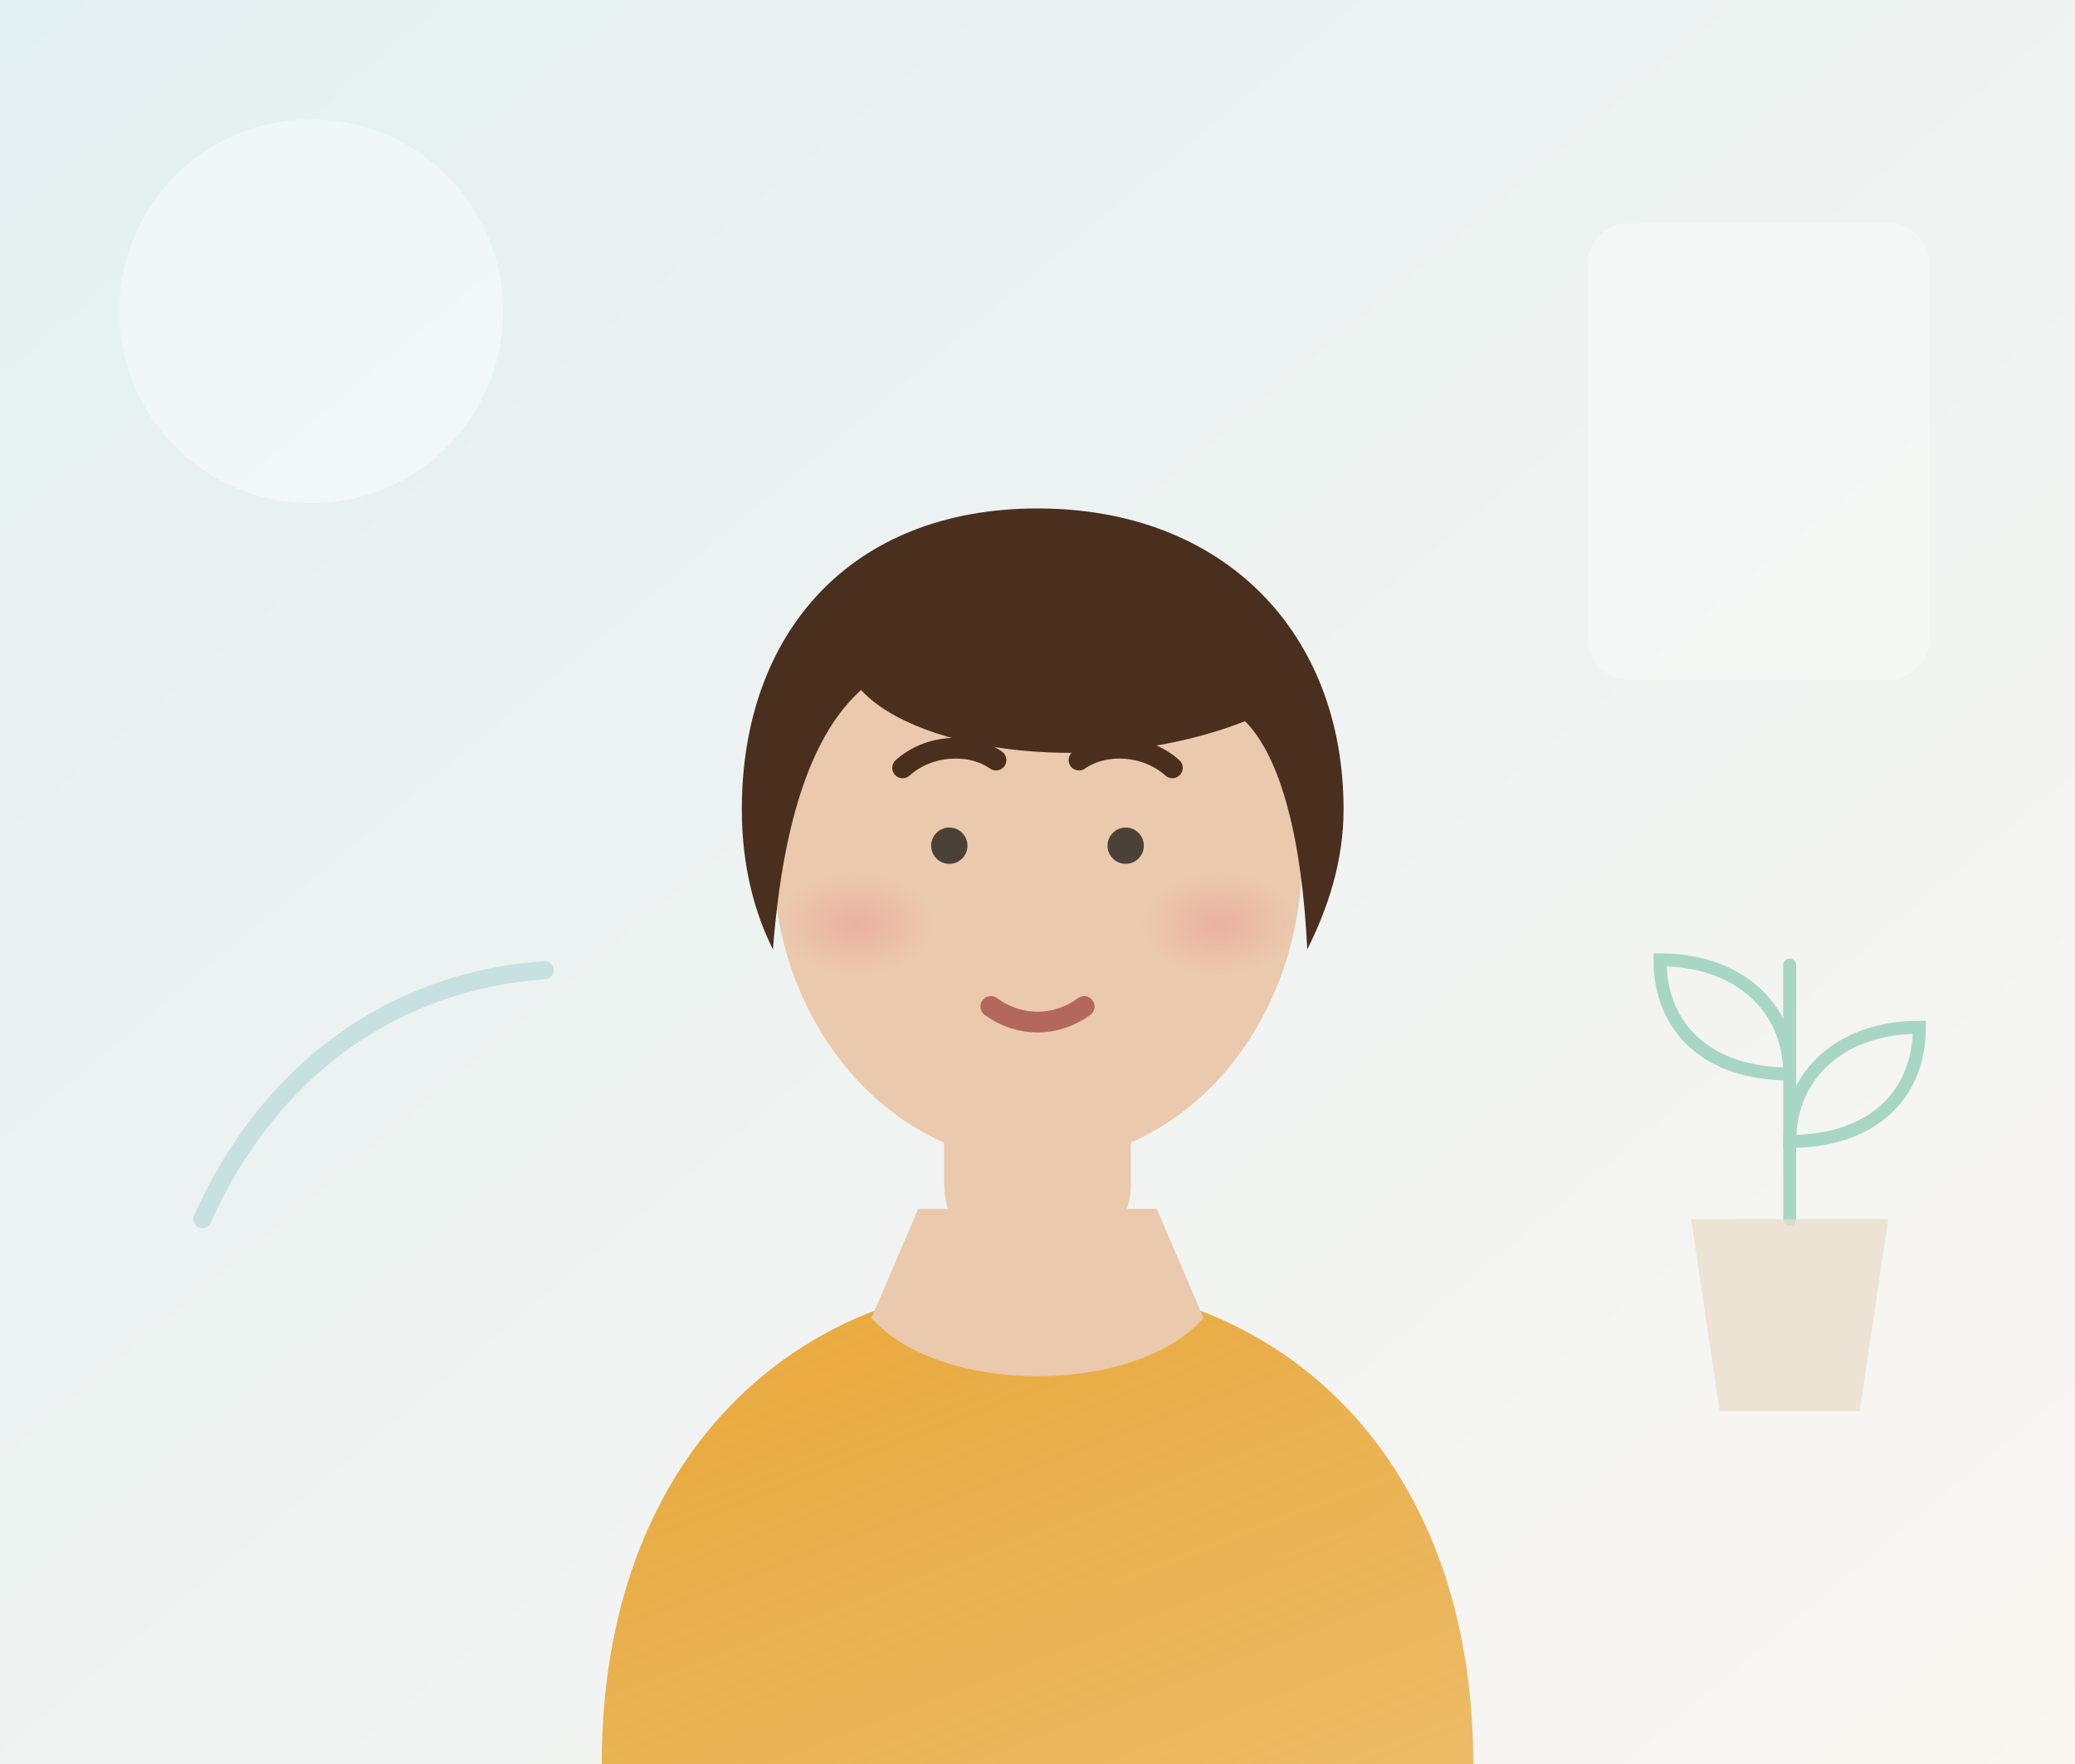
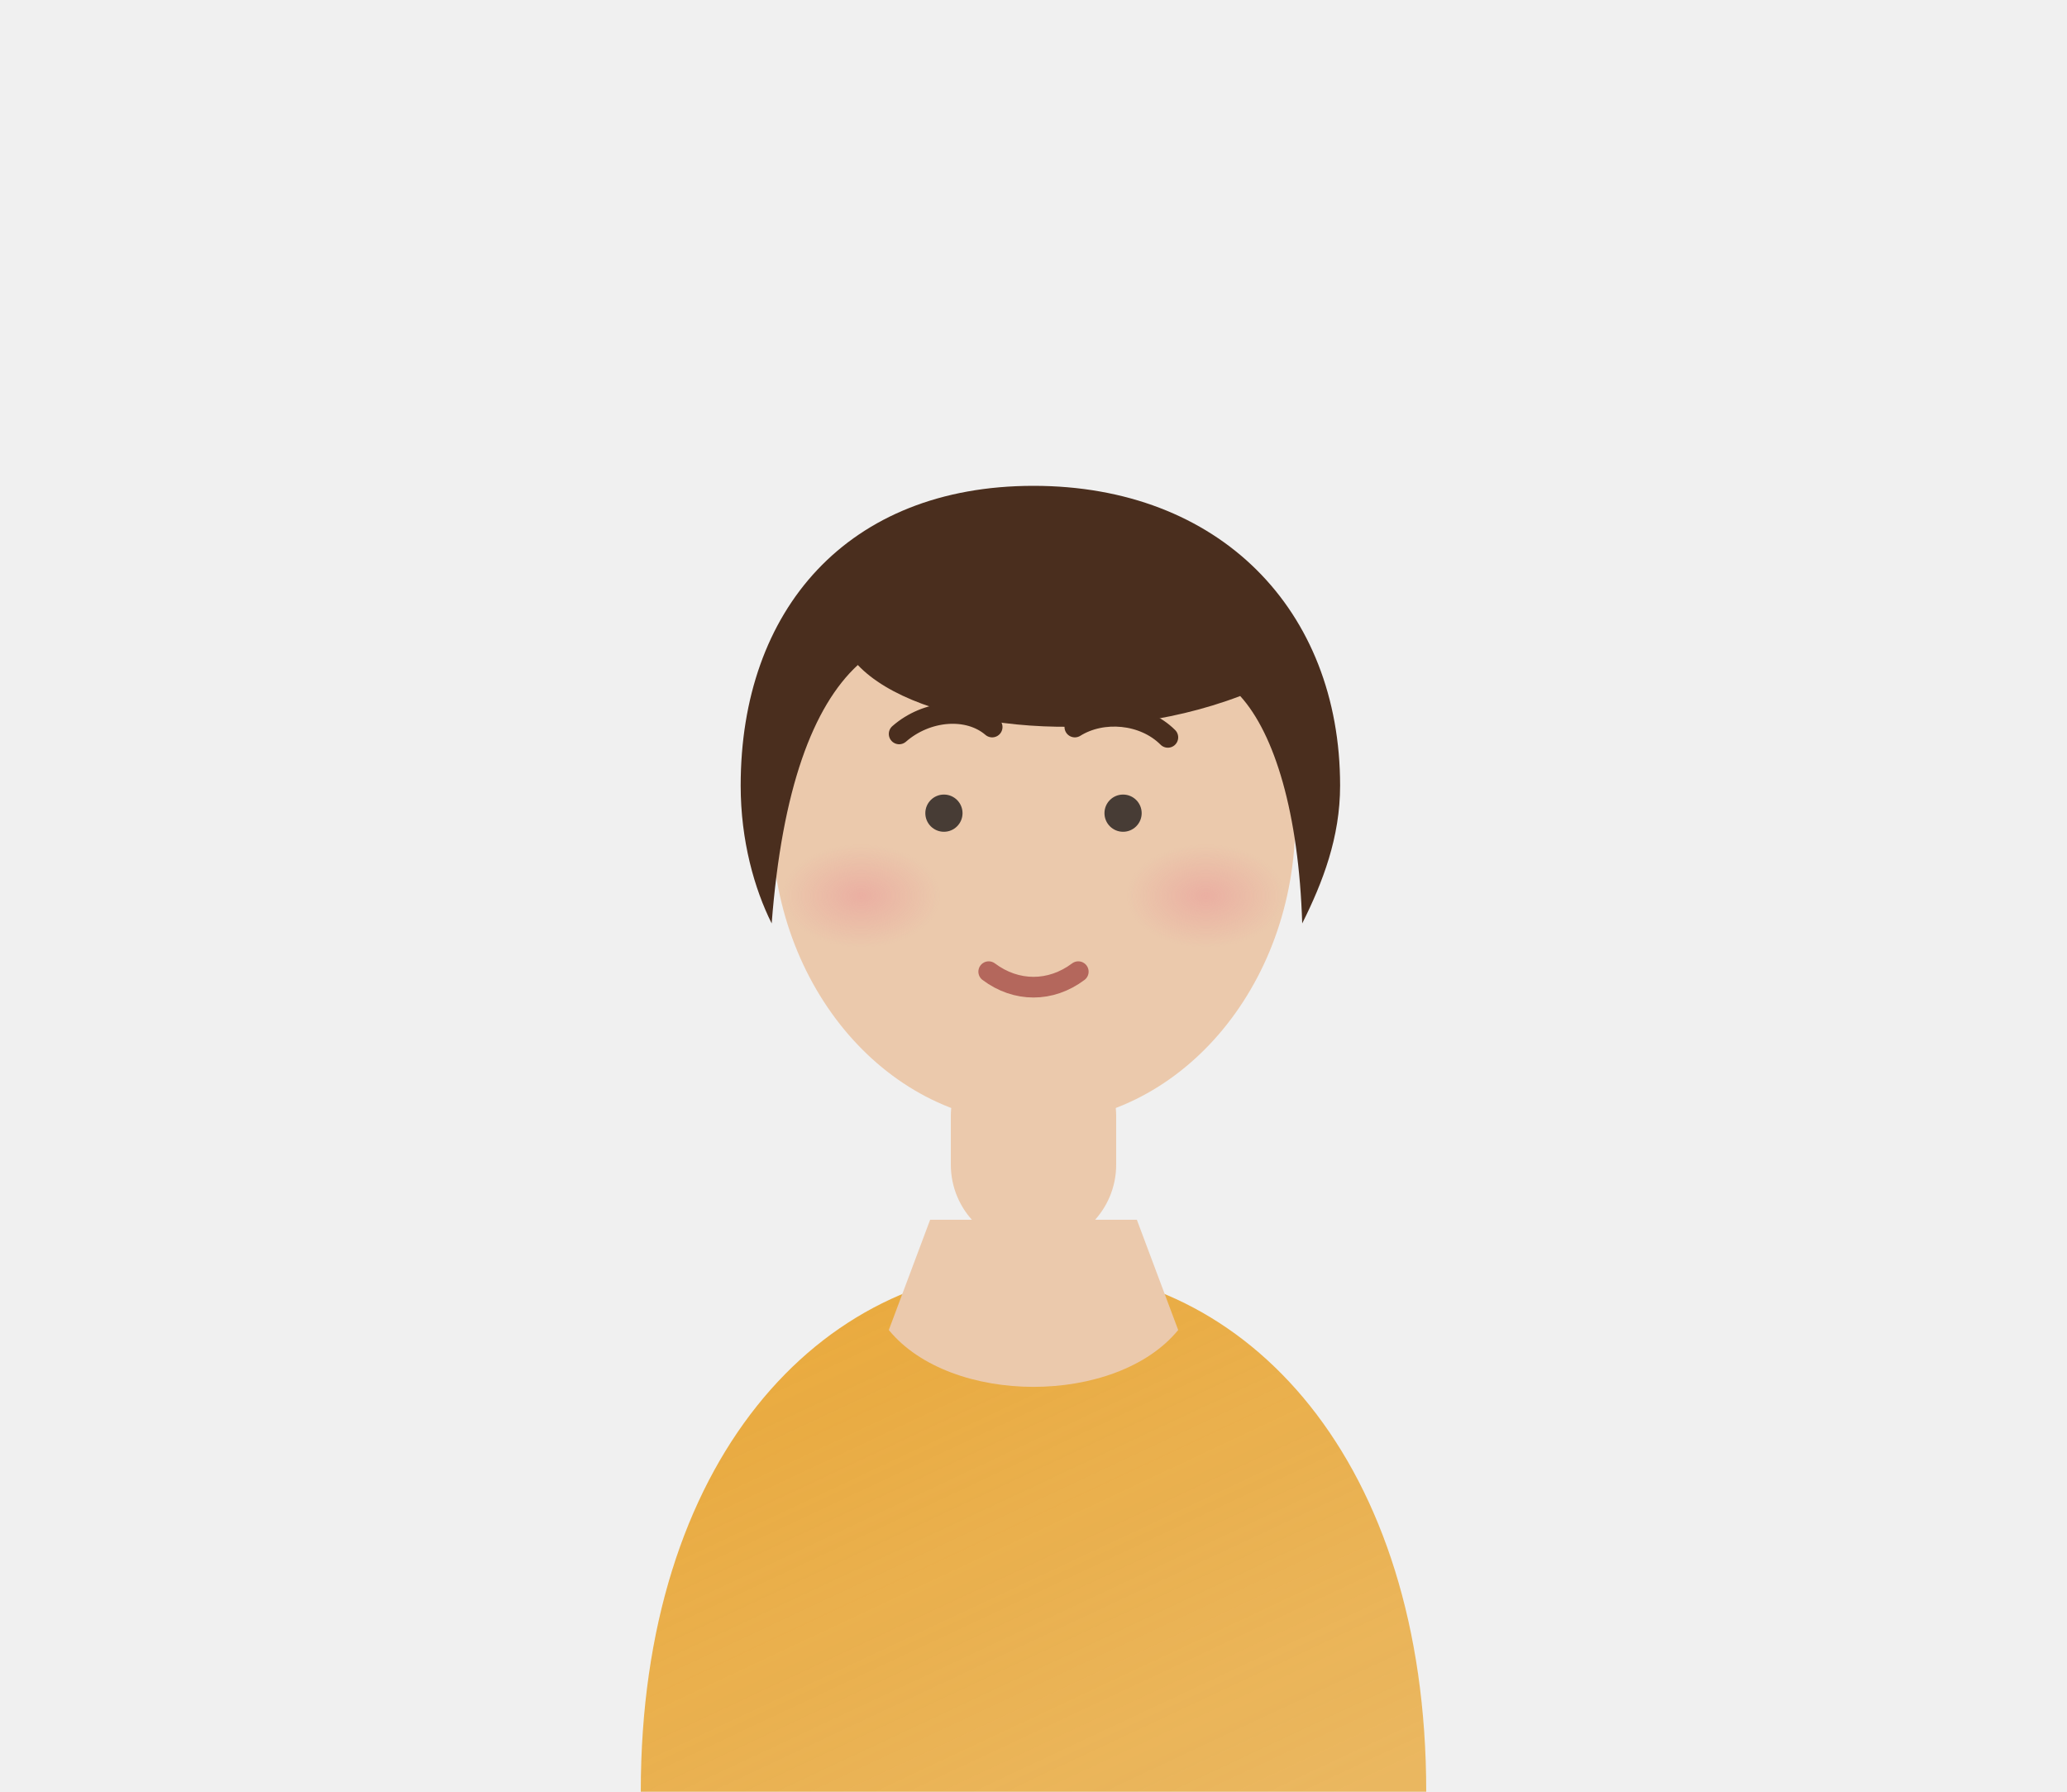
- <svg xmlns="http://www.w3.org/2000/svg" viewBox="0 0 800 680" width="800" height="680" role="img" aria-label="Portrait placeholder">
+ <svg xmlns="http://www.w3.org/2000/svg" viewBox="0 0 600 520" width="600" height="520" role="img" aria-label="Portrait placeholder">
  <defs>
-     <linearGradient id="bg" x1="0" y1="0" x2="1" y2="1">
-       <stop offset="0%" stop-color="#E3F0F1" />
-       <stop offset="100%" stop-color="#FAF6F2" />
-     </linearGradient>
    <linearGradient id="cloth" x1="0.2" y1="0" x2="0.9" y2="1">
      <stop offset="0%" stop-color="#E9A93C" />
-       <stop offset="100%" stop-color="#E9A93C" stop-opacity="0.78" />
+       <stop offset="100%" stop-color="#E9A93C" stop-opacity="0.8" />
    </linearGradient>
    <radialGradient id="cheek" cx="0.5" cy="0.5" r="0.5">
-       <stop offset="0%" stop-color="#E9728A" stop-opacity="0.28" />
+       <stop offset="0%" stop-color="#E9728A" stop-opacity="0.3" />
      <stop offset="100%" stop-color="#E9728A" stop-opacity="0" />
    </radialGradient>
  </defs>
-   <rect width="800" height="680" fill="url(#bg)" />
-   <circle cx="120" cy="120" r="74" fill="#FFFFFF" opacity="0.42" />
-   <rect x="612" y="86" width="132" height="176" rx="16" fill="#FFFFFF" opacity="0.34" />
-   <path d="M78 470c26-58 74-92 132-96" stroke="#53ABB3" stroke-opacity="0.24" stroke-width="7" fill="none" stroke-linecap="round" />
-   <g opacity="0.5" stroke="#5CB89A" stroke-width="5" fill="none" stroke-linecap="round">
-     <path d="M690 470V372" />
-     <path d="M690 414c-32 0-50-18-50-44 30 0 50 18 50 44Z" />
-     <path d="M690 440c32 0 50-18 50-44-30 0-50 18-50 44Z" />
-   </g>
-   <path d="M652 470h76l-11 74h-54Z" fill="#E9DDCB" opacity="0.75" />
-   <path d="M232 680c0-118 74-186 168-186s168 68 168 186Z" fill="url(#cloth)" />
-   <path d="M336 508c26 30 102 30 128 0l-18-42H354Z" fill="#EBC9AC" />
-   <rect x="364" y="404" width="72" height="86" rx="34" fill="#EBC9AC" />
-   <ellipse cx="400" cy="330" rx="102" ry="118" fill="#EBC9AC" />
-   <path d="M400 196c-72 0-114 48-114 116 0 22 5 40 12 54 4-52 16-84 34-100 22 24 92 34 148 12 14 14 22 46 24 88 8-16 14-34 14-54 0-68-46-116-118-116Z" fill="#4A2E1E" />
-   <circle cx="366" cy="326" r="7" fill="#2A2320" opacity="0.82" />
-   <circle cx="434" cy="326" r="7" fill="#2A2320" opacity="0.82" />
-   <path d="M348 296c10-9 26-10 36-3M416 293c10-7 26-6 36 3" stroke="#4A2E1E" stroke-width="8" fill="none" stroke-linecap="round" />
-   <path d="M382 388c11 8 25 8 36 0" stroke="#B4675C" stroke-width="8" fill="none" stroke-linecap="round" />
-   <ellipse cx="330" cy="356" rx="30" ry="20" fill="url(#cheek)" />
-   <ellipse cx="470" cy="356" rx="30" ry="20" fill="url(#cheek)" />
+   <path d="M186 520c0-96 52-152 114-152s114 56 114 152Z" fill="url(#cloth)" />
+   <path d="M258 386c18 22 66 22 84 0l-12-32h-60Z" fill="#EBC9AC" />
+   <rect x="276" y="300" width="48" height="62" rx="24" fill="#EBC9AC" />
+   <ellipse cx="300" cy="238" rx="76" ry="88" fill="#EBC9AC" />
+   <path d="M300 141c-54 0-85 36-85 87 0 16 4 30 9 40 3-39 12-63 25-75 17 18 69 25 111 9 10 11 17 34 18 66 6-12 11-25 11-40 0-51-35-87-89-87Z" fill="#4A2E1E" />
+   <circle cx="274" cy="236" r="5.4" fill="#2A2320" opacity="0.85" />
+   <circle cx="326" cy="236" r="5.4" fill="#2A2320" opacity="0.85" />
+   <path d="M261 213c8-7 20-8 27-2M312 211c8-5 20-4 27 3" stroke="#4A2E1E" stroke-width="6" fill="none" stroke-linecap="round" />
+   <path d="M287 282c8 6 18 6 26 0" stroke="#B4675C" stroke-width="6" fill="none" stroke-linecap="round" />
+   <ellipse cx="250" cy="260" rx="23" ry="15" fill="url(#cheek)" />
+   <ellipse cx="350" cy="260" rx="23" ry="15" fill="url(#cheek)" />
</svg>
